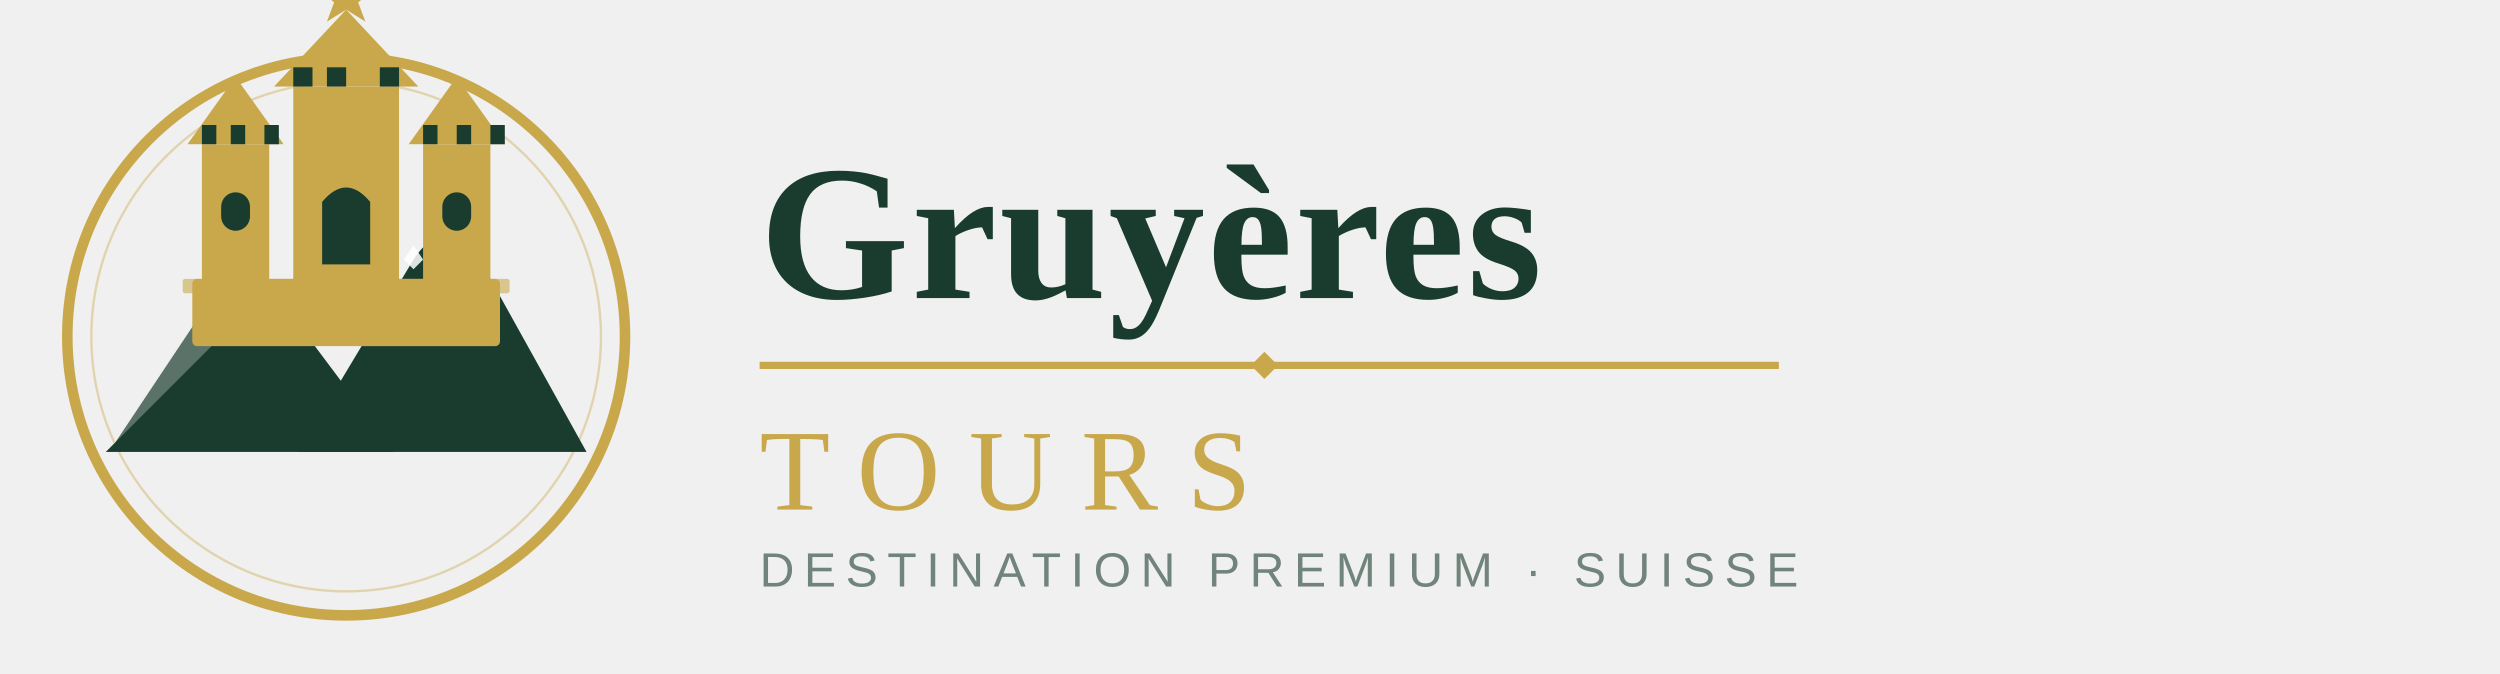
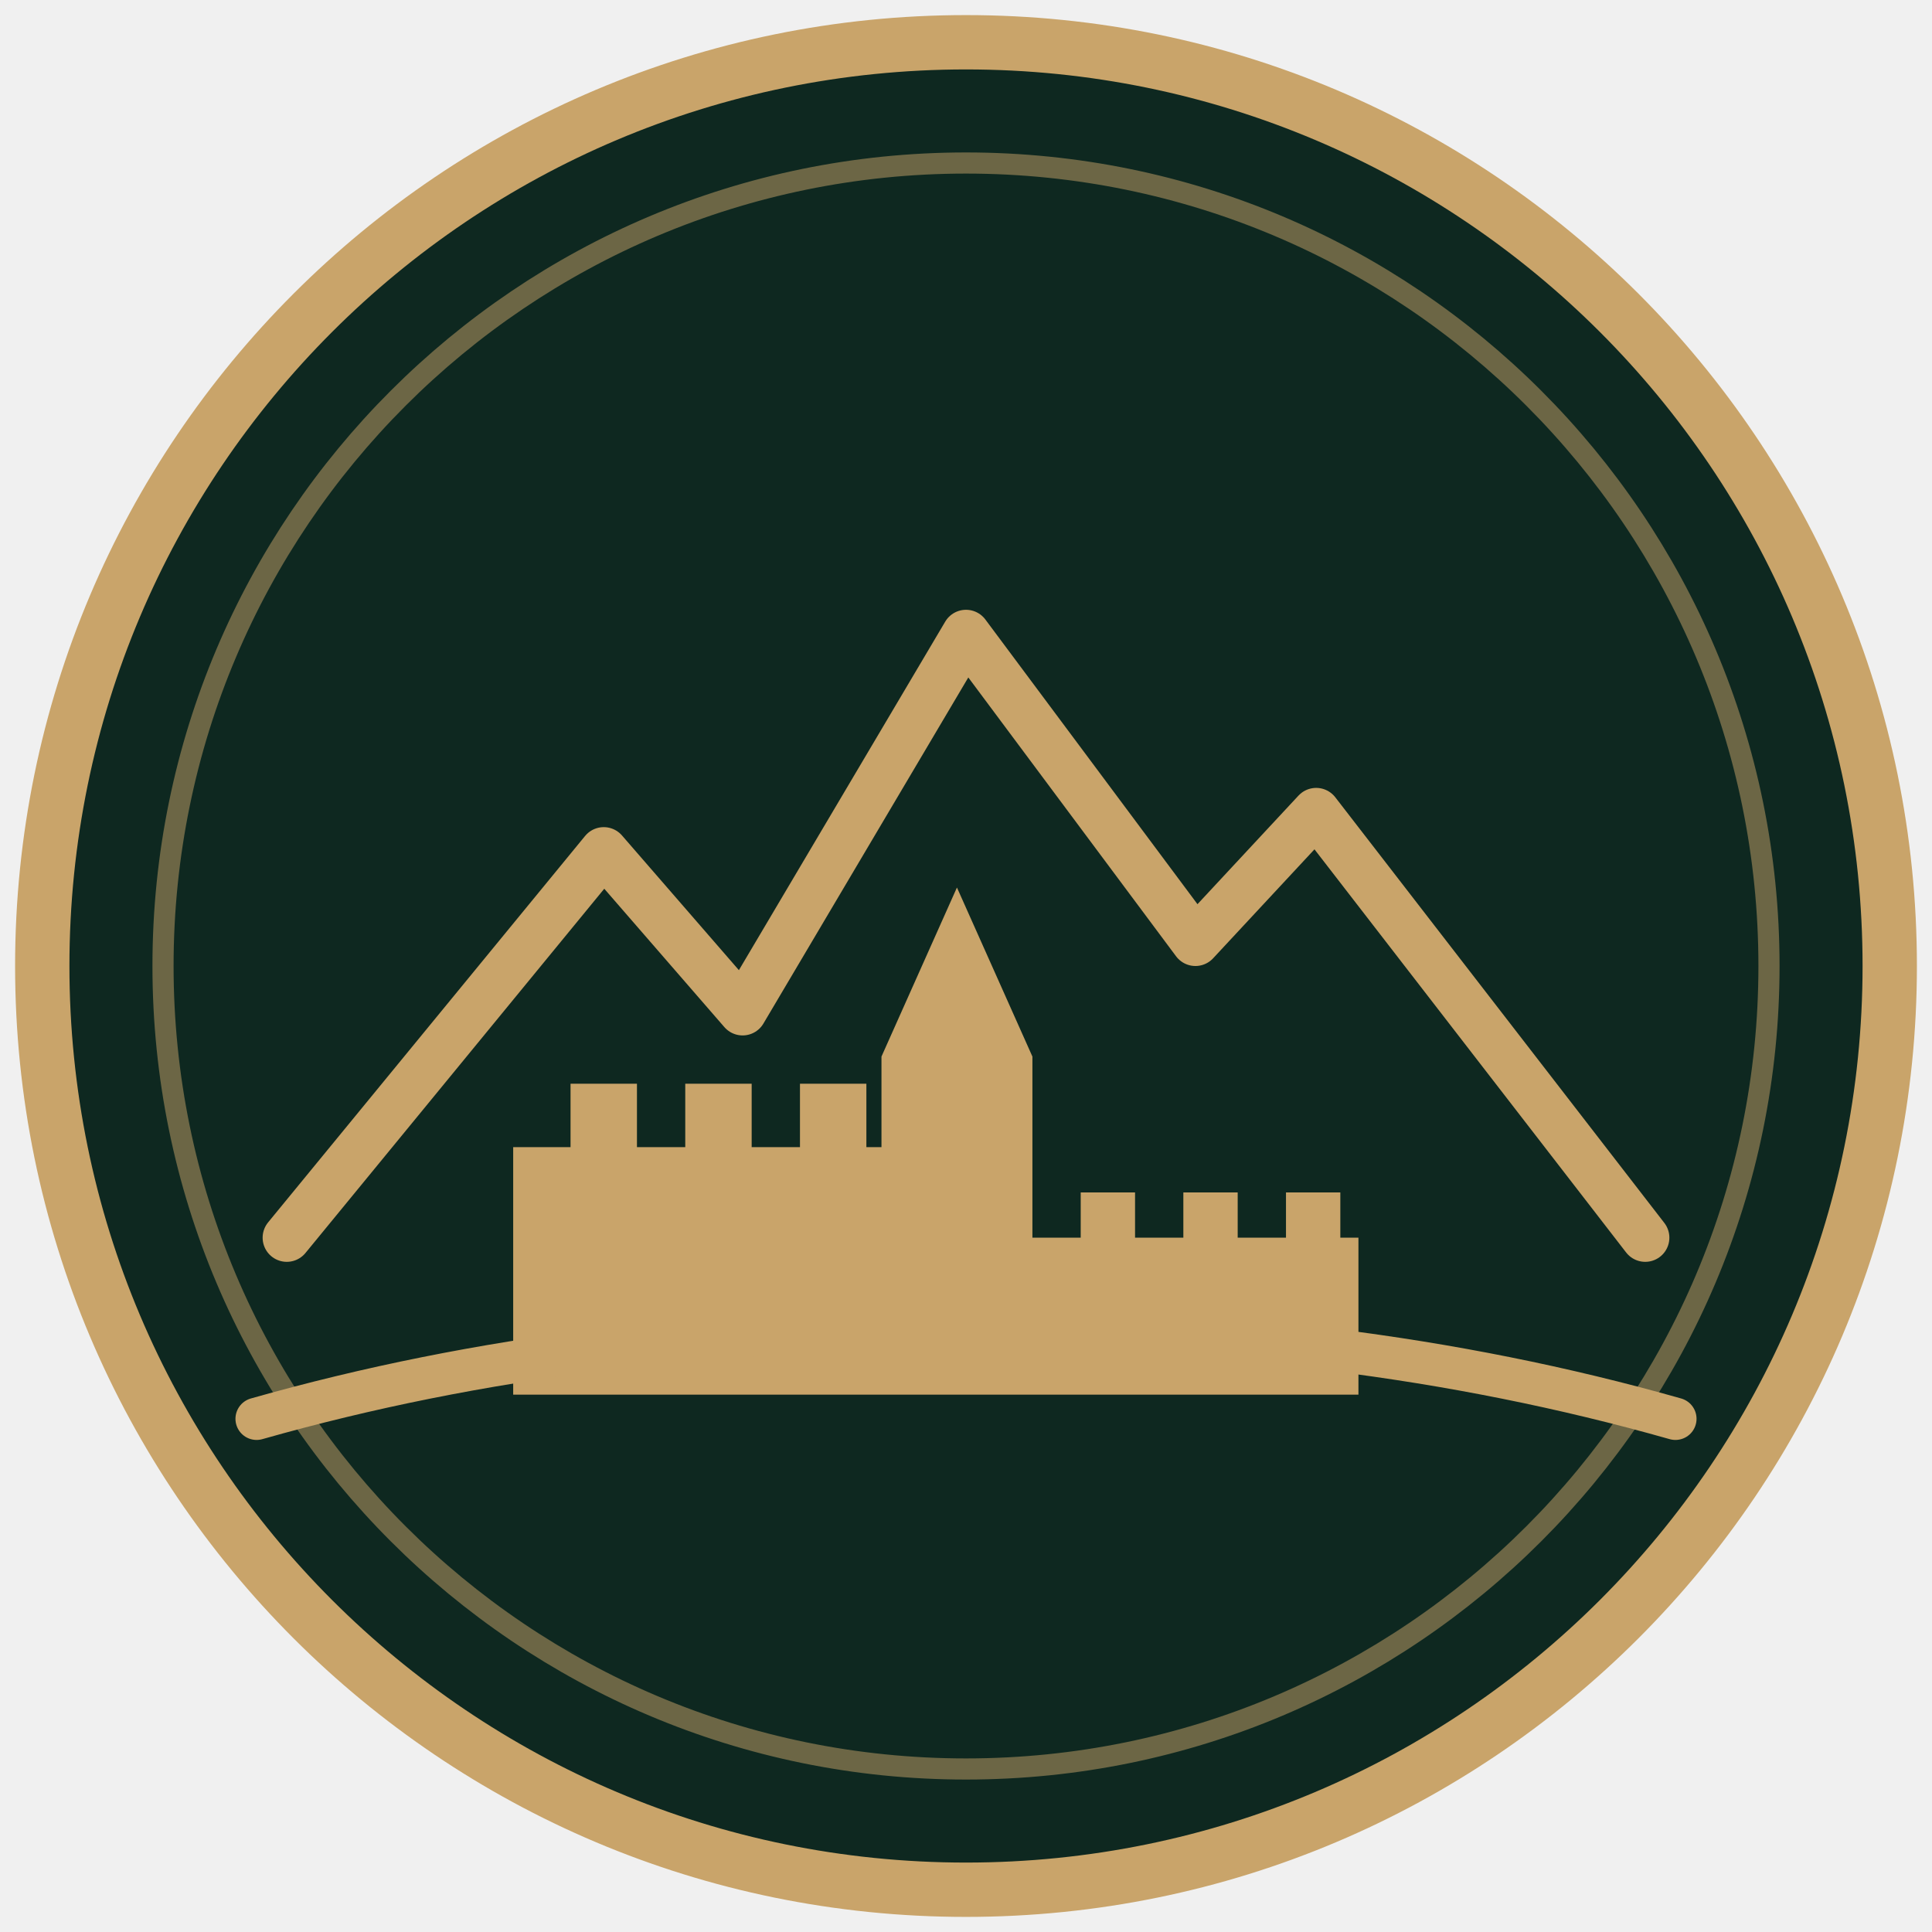
- <svg xmlns="http://www.w3.org/2000/svg" viewBox="0 0 520 140" width="520" height="140">
-   <defs>
-     <style>
-       .hdr-green { fill: #1A3C2E; }
-       .hdr-gold { fill: #C9A84C; }
-       .hdr-stroke-gold { stroke: #C9A84C; }
-       .hdr-fill-gold { fill: #C9A84C; }
-       .hdr-fill-green { fill: #1A3C2E; }
-       .hdr-fill-white { fill: #FFFFFF; }
-     </style>
-   </defs>
-   <g transform="translate(72, 70)">
-     <circle cx="0" cy="0" r="58" fill="none" stroke="#C9A84C" stroke-width="2.2" />
-     <circle cx="0" cy="0" r="53" fill="none" stroke="#C9A84C" stroke-width="0.5" opacity="0.4" />
-     <path d="M-48,22 L-30,-5 Q-22,-18 -14,-8 L8,22 Z" class="hdr-fill-green" opacity="0.7" />
-     <path d="M-6,22 L12,-12 Q20,-24 28,-14 L48,22 Z" class="hdr-fill-green" opacity="0.7" />
-     <path d="M-50,24 L-24,-2 Q-16,-15 -8,0 L10,24 Z" class="hdr-fill-green" />
-     <path d="M-10,24 L14,-16 Q22,-28 30,-12 L50,24 Z" class="hdr-fill-green" />
-     <path d="M-26,-2 L-24,-5 L-22,-2 L-24,0 Z" class="hdr-fill-white" opacity="0.85" />
-     <path d="M12,-16 L14,-19 L16,-16 L14,-14 Z" class="hdr-fill-white" opacity="0.85" />
-     <rect x="-32" y="-12" width="64" height="14" rx="1" class="hdr-fill-gold" />
-     <rect x="-34" y="-12" width="68" height="3" rx="0.5" class="hdr-fill-gold" opacity="0.6" />
-     <rect x="-30" y="-40" width="14" height="30" class="hdr-fill-gold" />
-     <polygon points="-33,-40 -23,-54 -13,-40" class="hdr-fill-gold" />
-     <rect x="-26" y="-30" width="6" height="8" rx="3" class="hdr-fill-green" />
-     <rect x="-30" y="-44" width="3" height="4" class="hdr-fill-green" />
-     <rect x="-24" y="-44" width="3" height="4" class="hdr-fill-green" />
-     <rect x="-17" y="-44" width="3" height="4" class="hdr-fill-green" />
-     <rect x="16" y="-40" width="14" height="30" class="hdr-fill-gold" />
-     <polygon points="13,-40 23,-54 33,-40" class="hdr-fill-gold" />
-     <rect x="20" y="-30" width="6" height="8" rx="3" class="hdr-fill-green" />
-     <rect x="16" y="-44" width="3" height="4" class="hdr-fill-green" />
-     <rect x="23" y="-44" width="3" height="4" class="hdr-fill-green" />
-     <rect x="30" y="-44" width="3" height="4" class="hdr-fill-green" />
-     <rect x="-11" y="-52" width="22" height="42" class="hdr-fill-gold" />
-     <polygon points="-15,-52 0,-68 15,-52" class="hdr-fill-gold" />
-     <path d="M-5,-15 L-5,-28 Q0,-34 5,-28 L5,-15 Z" class="hdr-fill-green" />
-     <rect x="-11" y="-56" width="4" height="4" class="hdr-fill-green" />
-     <rect x="-4" y="-56" width="4" height="4" class="hdr-fill-green" />
-     <rect x="7" y="-56" width="4" height="4" class="hdr-fill-green" />
-     <polygon points="0,-76 1.5,-72 5.5,-72 2.5,-69.5 4,-65.5 0,-68 -4,-65.5 -2.5,-69.5 -5.5,-72 -1.5,-72" class="hdr-fill-gold" />
-     <circle cx="-10" cy="-73" r="1.2" class="hdr-fill-gold" opacity="0.5" />
-     <circle cx="10" cy="-73" r="1.2" class="hdr-fill-gold" opacity="0.5" />
-   </g>
-   <text x="158" y="62" font-family="Georgia, 'Times New Roman', serif" font-size="40" font-weight="600" class="hdr-green" letter-spacing="0.5">Gruyères</text>
-   <line x1="158" y1="76" x2="370" y2="76" class="hdr-stroke-gold" stroke-width="1.5" />
-   <rect x="261" y="74" width="4" height="4" transform="rotate(45 263 76)" class="hdr-fill-gold" />
-   <text x="158" y="106" font-family="Georgia, 'Times New Roman', serif" font-size="24" font-weight="400" class="hdr-gold" letter-spacing="6">TOURS</text>
-   <text x="158" y="122" font-family="'Helvetica Neue', Arial, sans-serif" font-size="10" font-weight="300" class="hdr-green" letter-spacing="2" opacity="0.6">DESTINATION PREMIUM · SUISSE</text>
+ <svg xmlns="http://www.w3.org/2000/svg" viewBox="0 0 64 64">
+   <circle cx="32" cy="32" r="30.6" fill="#0e2820" stroke="#c9a46a" stroke-width="1.8" />
+   <circle cx="32" cy="32" r="26.6" fill="none" stroke="#c9a46a" stroke-width=".7" opacity=".5" />
+   <path d="M9.5 41 20 28.2l4.6 5.3L32 21l7.6 10.2 4-4.3L54.5 41" fill="none" stroke="#c9a46a" stroke-width="1.6" stroke-linecap="round" stroke-linejoin="round" />
+   <path d="M17 46.2V38h1.9v-2.1h2.2V38h1.6v-2.1h2.2V38h1.6v-2.1h2.2V38h.5v-3l2.5-5.6 2.5 5.6v6h1.6v-1.5h1.8V41h1.6v-1.5h1.8V41h1.6v-1.5h1.8V41h.6v5.2z" fill="#c9a46a" />
+   <path d="M8.5 47c7.4-2.1 15.1-3 23.5-3s16.1.9 23.5 3" fill="none" stroke="#c9a46a" stroke-width="1.4" stroke-linecap="round" />
</svg>
